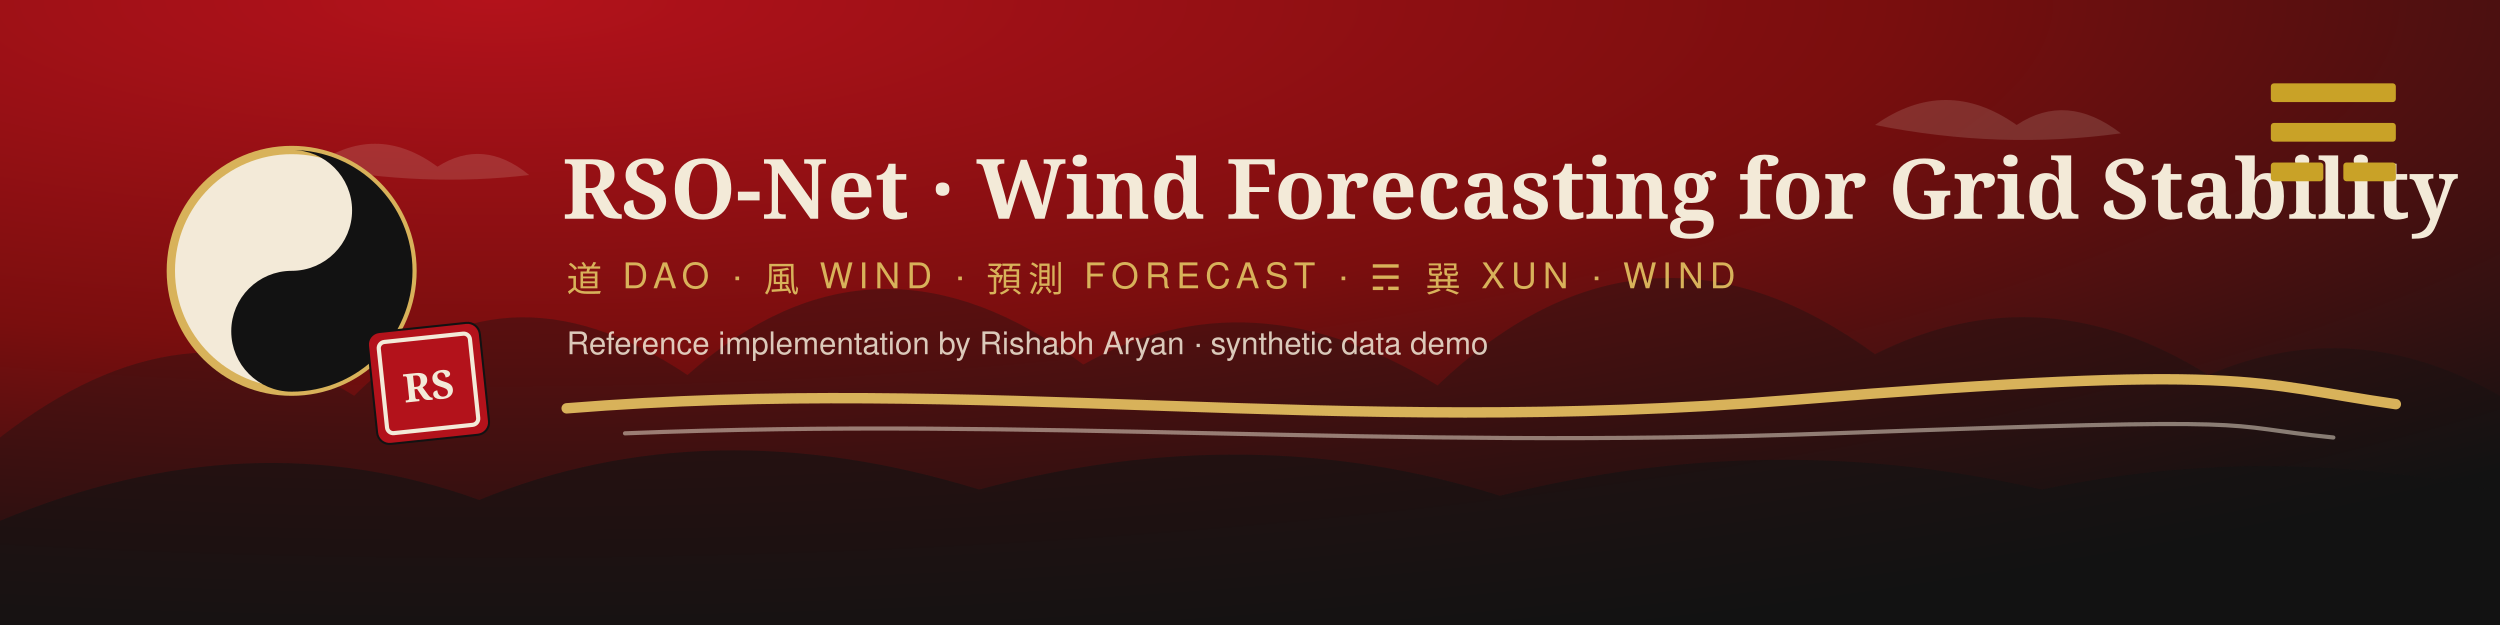
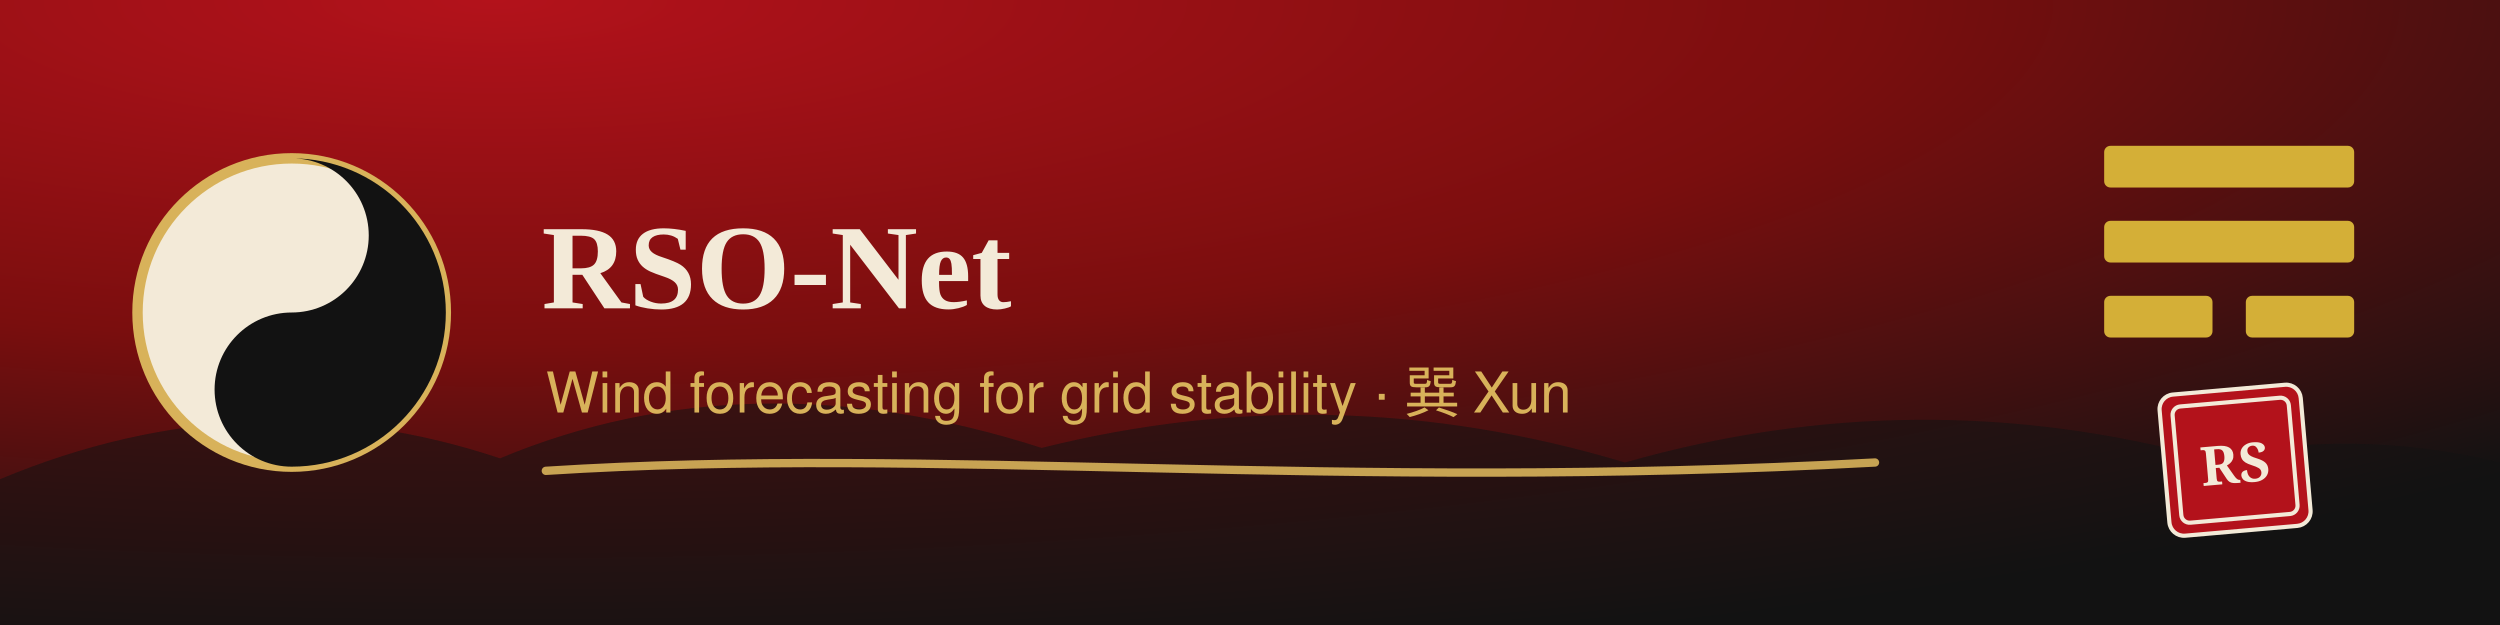
- <svg xmlns="http://www.w3.org/2000/svg" viewBox="0 0 1200 300" role="img" aria-label="RSO-Net · Wind Forecasting for Grid Stability: reference implementation by Rishabh Aryan">
+ <svg xmlns="http://www.w3.org/2000/svg" viewBox="0 0 1200 300" width="1200" height="300" preserveAspectRatio="xMidYMid meet" role="img" aria-label="RSO-Net · Wind Forecasting for Grid Stability: reference implementation by Rishabh Aryan">
  <defs>
    <radialGradient id="g" cx="20%" cy="0%" r="110%">
      <stop offset="0" stop-color="#b3121b" />
      <stop offset=".5" stop-color="#7a0e0e" />
      <stop offset="1" stop-color="#121212" />
    </radialGradient>
  </defs>
  <rect width="1200" height="300" fill="url(#g)" />
-   <path d="M0 300 L0 210 Q90 140 170 190 Q240 120 330 180 Q420 100 520 175 Q600 130 690 185 Q790 90 900 170 Q980 130 1060 180 Q1130 150 1200 190 L1200 300Z" fill="#121212" opacity=".35" />
-   <path d="M0 300 L0 250 Q120 200 230 240 Q340 195 470 235 Q600 200 720 238 Q850 205 980 235 Q1090 212 1200 236 L1200 300Z" fill="#121212" opacity=".6" />
-   <path d="M150 80 q30-22 60 0 q22-14 44 4 q-50 6-104-4z M900 60 q34-24 68 0 q24-16 50 4 q-58 8-118-4z" fill="#f3ead8" opacity=".15" />
-   <g transform="translate(80,70)">
-     <circle cx="60" cy="60" r="58" fill="#f3ead8" stroke="#d8b25a" stroke-width="4" />
-     <path d="M60 2a58 58 0 0 1 0 116a29 29 0 0 1 0-58a29 29 0 0 0 0-58z" fill="#121212" />
-     <circle cx="60" cy="31" r="8" fill="#f3ead8" />
-     <circle cx="60" cy="89" r="8" fill="#121212" />
+   <path d="M0 300 L0 230 Q120 180 240 220 Q360 170 500 215 Q640 180 780 222 Q920 182 1060 220 Q1130 205 1200 222 L1200 300Z" fill="#121212" opacity=".55" />
+   <g transform="translate(140,150)">
+     <circle r="74" fill="#f3ead8" stroke="#d8b25a" stroke-width="5" />
+     <path d="M0 -74a74 74 0 0 1 0 148a37 37 0 0 1 0-74a37 37 0 0 0 0-74z" fill="#121212" />
+     <circle cy="-37" r="10" fill="#f3ead8" />
+     <circle cy="37" r="10" fill="#121212" />
  </g>
-   <g transform="translate(176,160) rotate(-6)">
-     <rect width="54" height="54" rx="6" fill="#b3121b" stroke="#121212" stroke-width="1" />
-     <rect x="5" y="5" width="44" height="44" rx="3" fill="none" stroke="#f3ead8" stroke-width="2" />
-     <text x="27" y="35" text-anchor="middle" font-family="Georgia,serif" font-weight="700" font-size="19" fill="#f3ead8">RS</text>
-   </g>
-   <text x="270" y="105" font-family="Georgia,serif" font-size="40" font-weight="700" fill="#f3ead8">RSO-Net · Wind Forecasting for Grid Stability</text>
-   <text x="272" y="140" font-family="Helvetica,Arial,sans-serif" font-size="17" letter-spacing="3" fill="#d8b25a">道 DAO · 風 WIND · 預測 FORECAST · ☴ 巽 XUN · WIND</text>
-   <text x="272" y="170" font-family="Helvetica,Arial,sans-serif" font-size="15" fill="#f3ead8" opacity=".85">Reference implementation by Rishabh Aryan · synthetic data demo</text>
-   <path d="M272 196 C470 180 640 210 860 192 S1080 184 1150 194" stroke="#d8b25a" stroke-width="5" fill="none" stroke-linecap="round" />
-   <path d="M300 208 C500 200 660 216 880 208 S1060 204 1120 210" stroke="#f3ead8" stroke-width="2" fill="none" stroke-linecap="round" opacity=".5" />
-   <g transform="translate(1090,40)">
-     <rect x="0" y="0" width="60" height="9" rx="1.5" fill="#c9a227" />
-     <rect x="0" y="19" width="60" height="9" rx="1.5" fill="#c9a227" />
-     <rect x="0" y="38" width="25.2" height="9" rx="1.5" fill="#c9a227" />
-     <rect x="34.8" y="38" width="25.2" height="9" rx="1.5" fill="#c9a227" />
+   <text x="260" y="148" font-family="Georgia,'Times New Roman',serif" font-size="58" font-weight="700" fill="#f3ead8" textLength="245" lengthAdjust="spacingAndGlyphs">RSO-Net</text>
+   <text x="262" y="198" font-family="Helvetica,Arial,'Noto Sans TC',sans-serif" font-size="27" fill="#d8b25a">Wind forecasting for grid stability · 巽 Xun</text>
+   <path d="M262 226 C450 214 640 236 900 222" stroke="#d8b25a" stroke-width="4" fill="none" stroke-linecap="round" opacity=".9" />
+   <rect x="1010" y="70" width="120" height="20" rx="3" fill="#d4af37" />
+   <rect x="1010" y="106" width="120" height="20" rx="3" fill="#d4af37" />
+   <rect x="1010" y="142" width="52" height="20" rx="3" fill="#d4af37" />
+   <rect x="1078" y="142" width="52" height="20" rx="3" fill="#d4af37" />
+   <g transform="translate(1036,190) rotate(-5)">
+     <rect width="68" height="68" rx="7" fill="#b3121b" stroke="#f3ead8" stroke-width="2" />
+     <rect x="6" y="6" width="56" height="56" rx="4" fill="none" stroke="#f3ead8" stroke-width="2" />
+     <text x="34" y="45" text-anchor="middle" font-family="Georgia,serif" font-weight="700" font-size="26" fill="#f3ead8">RS</text>
  </g>
</svg>
